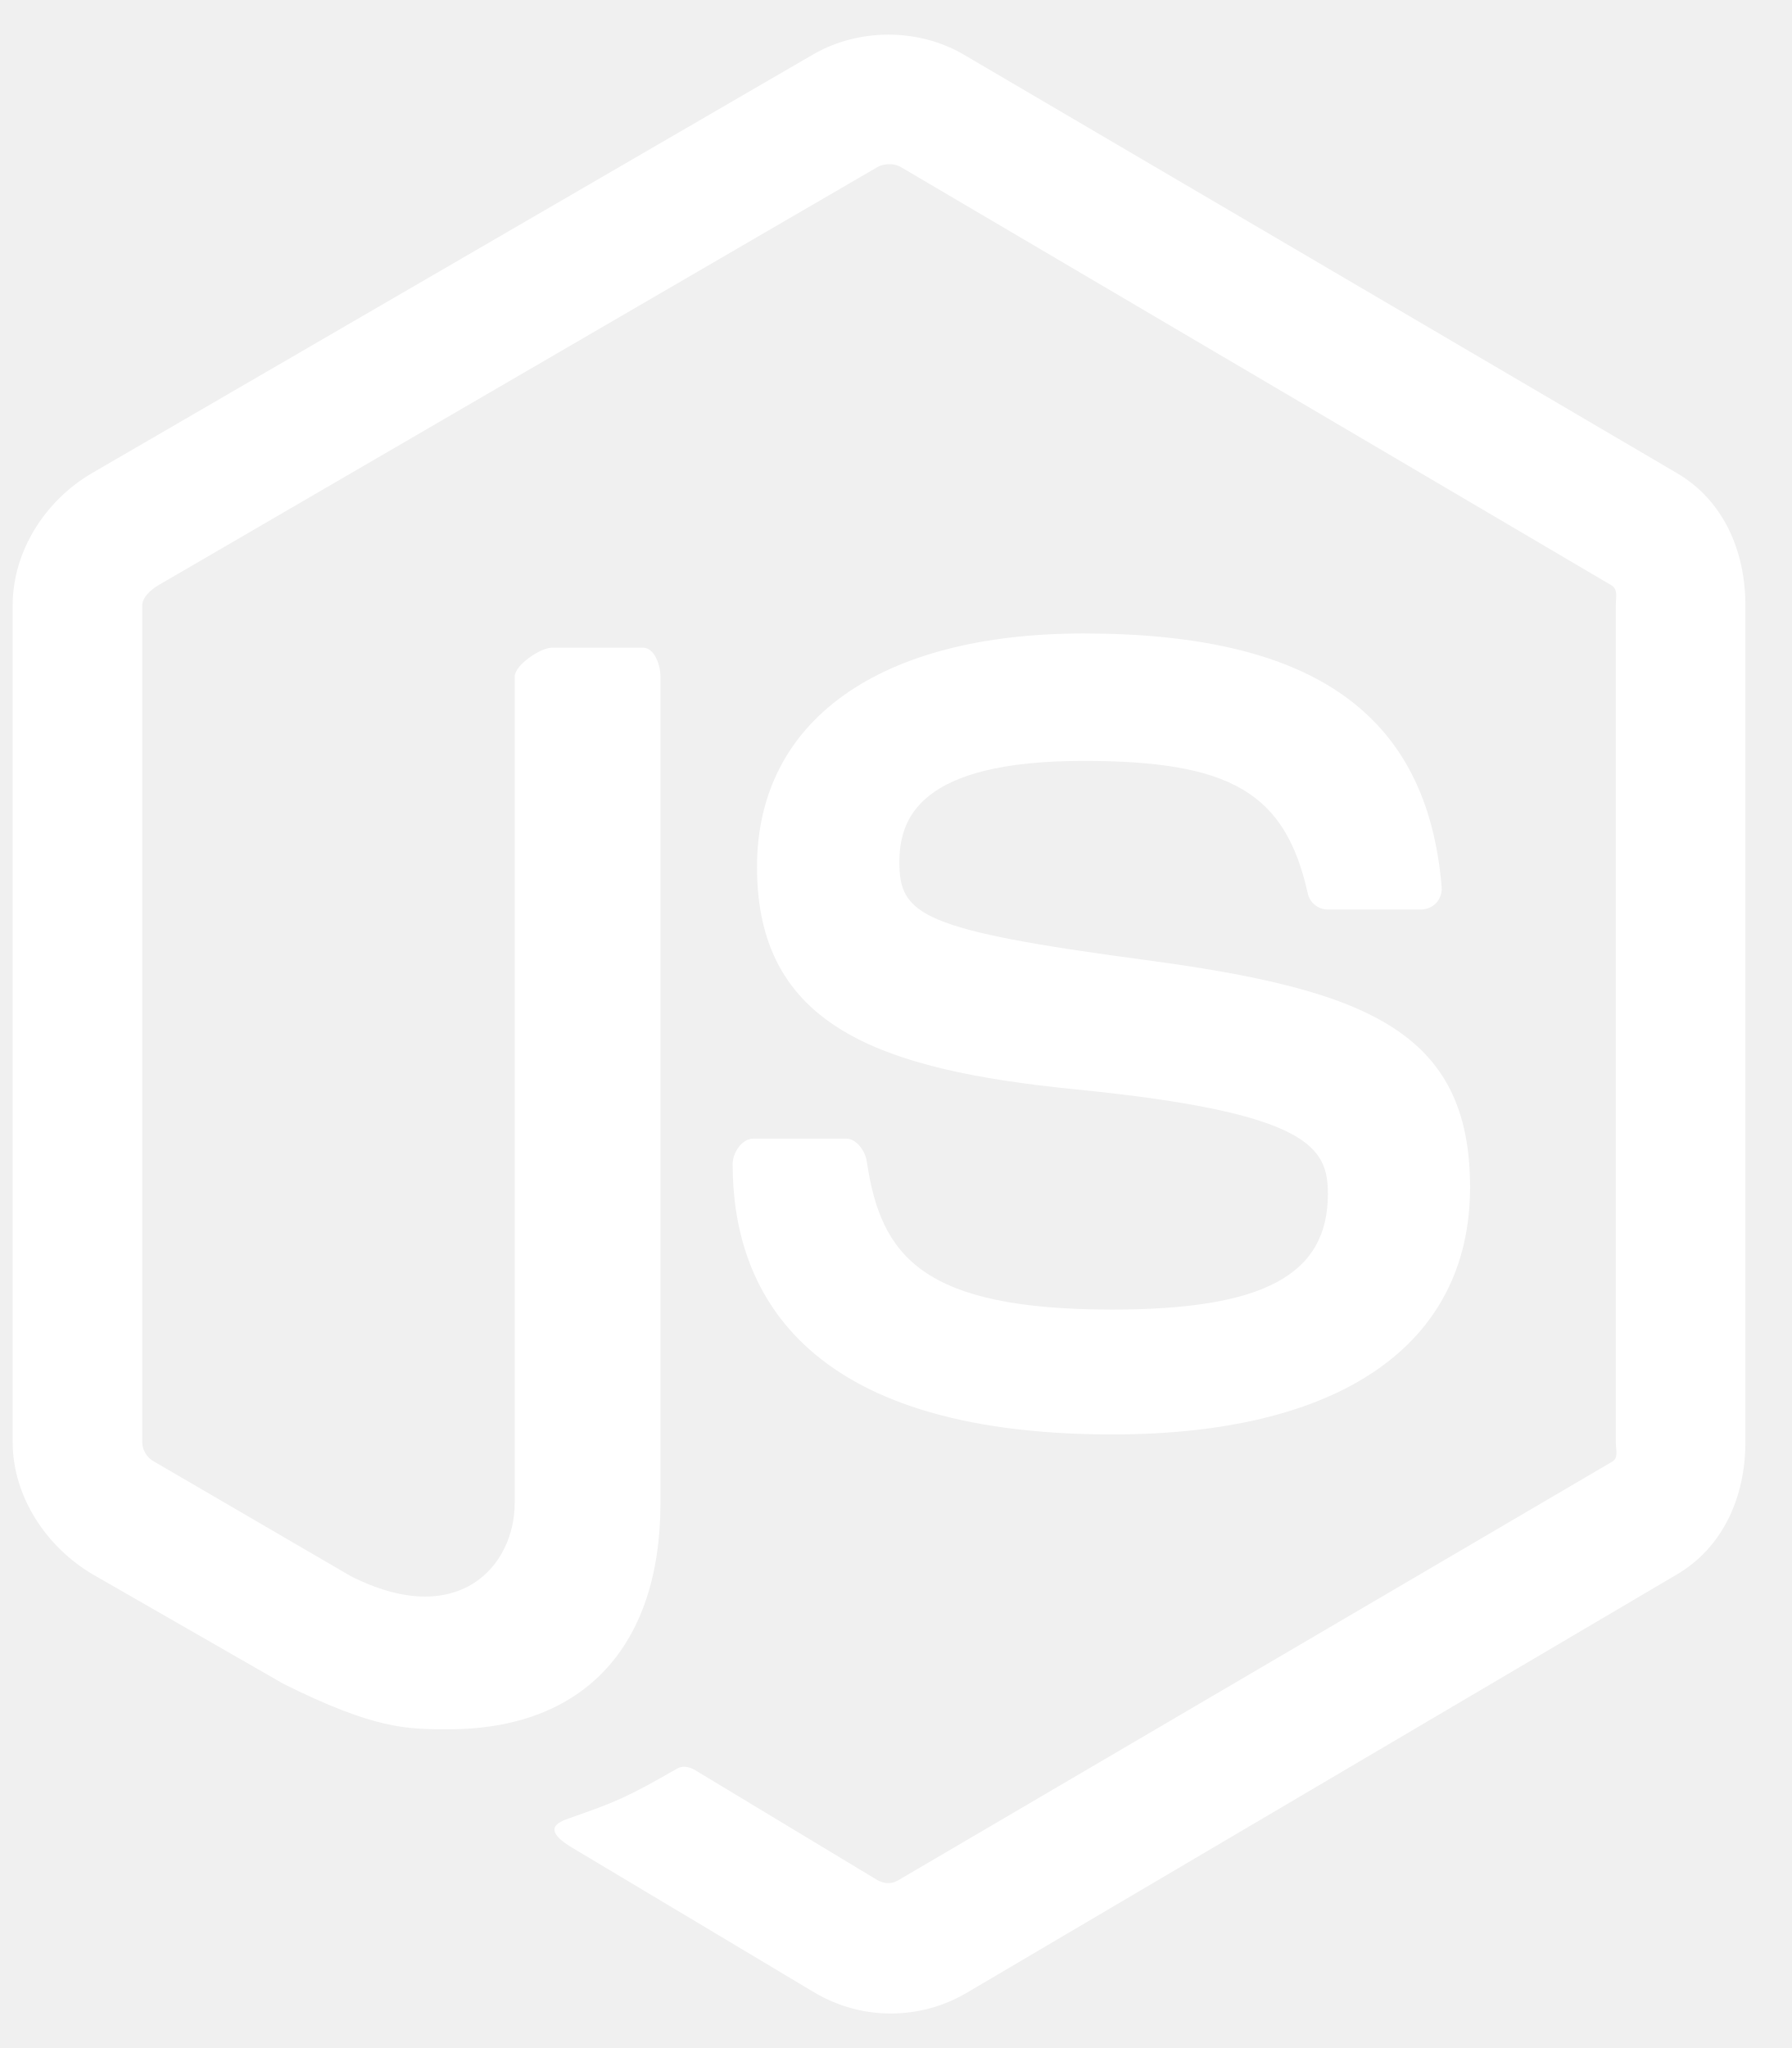
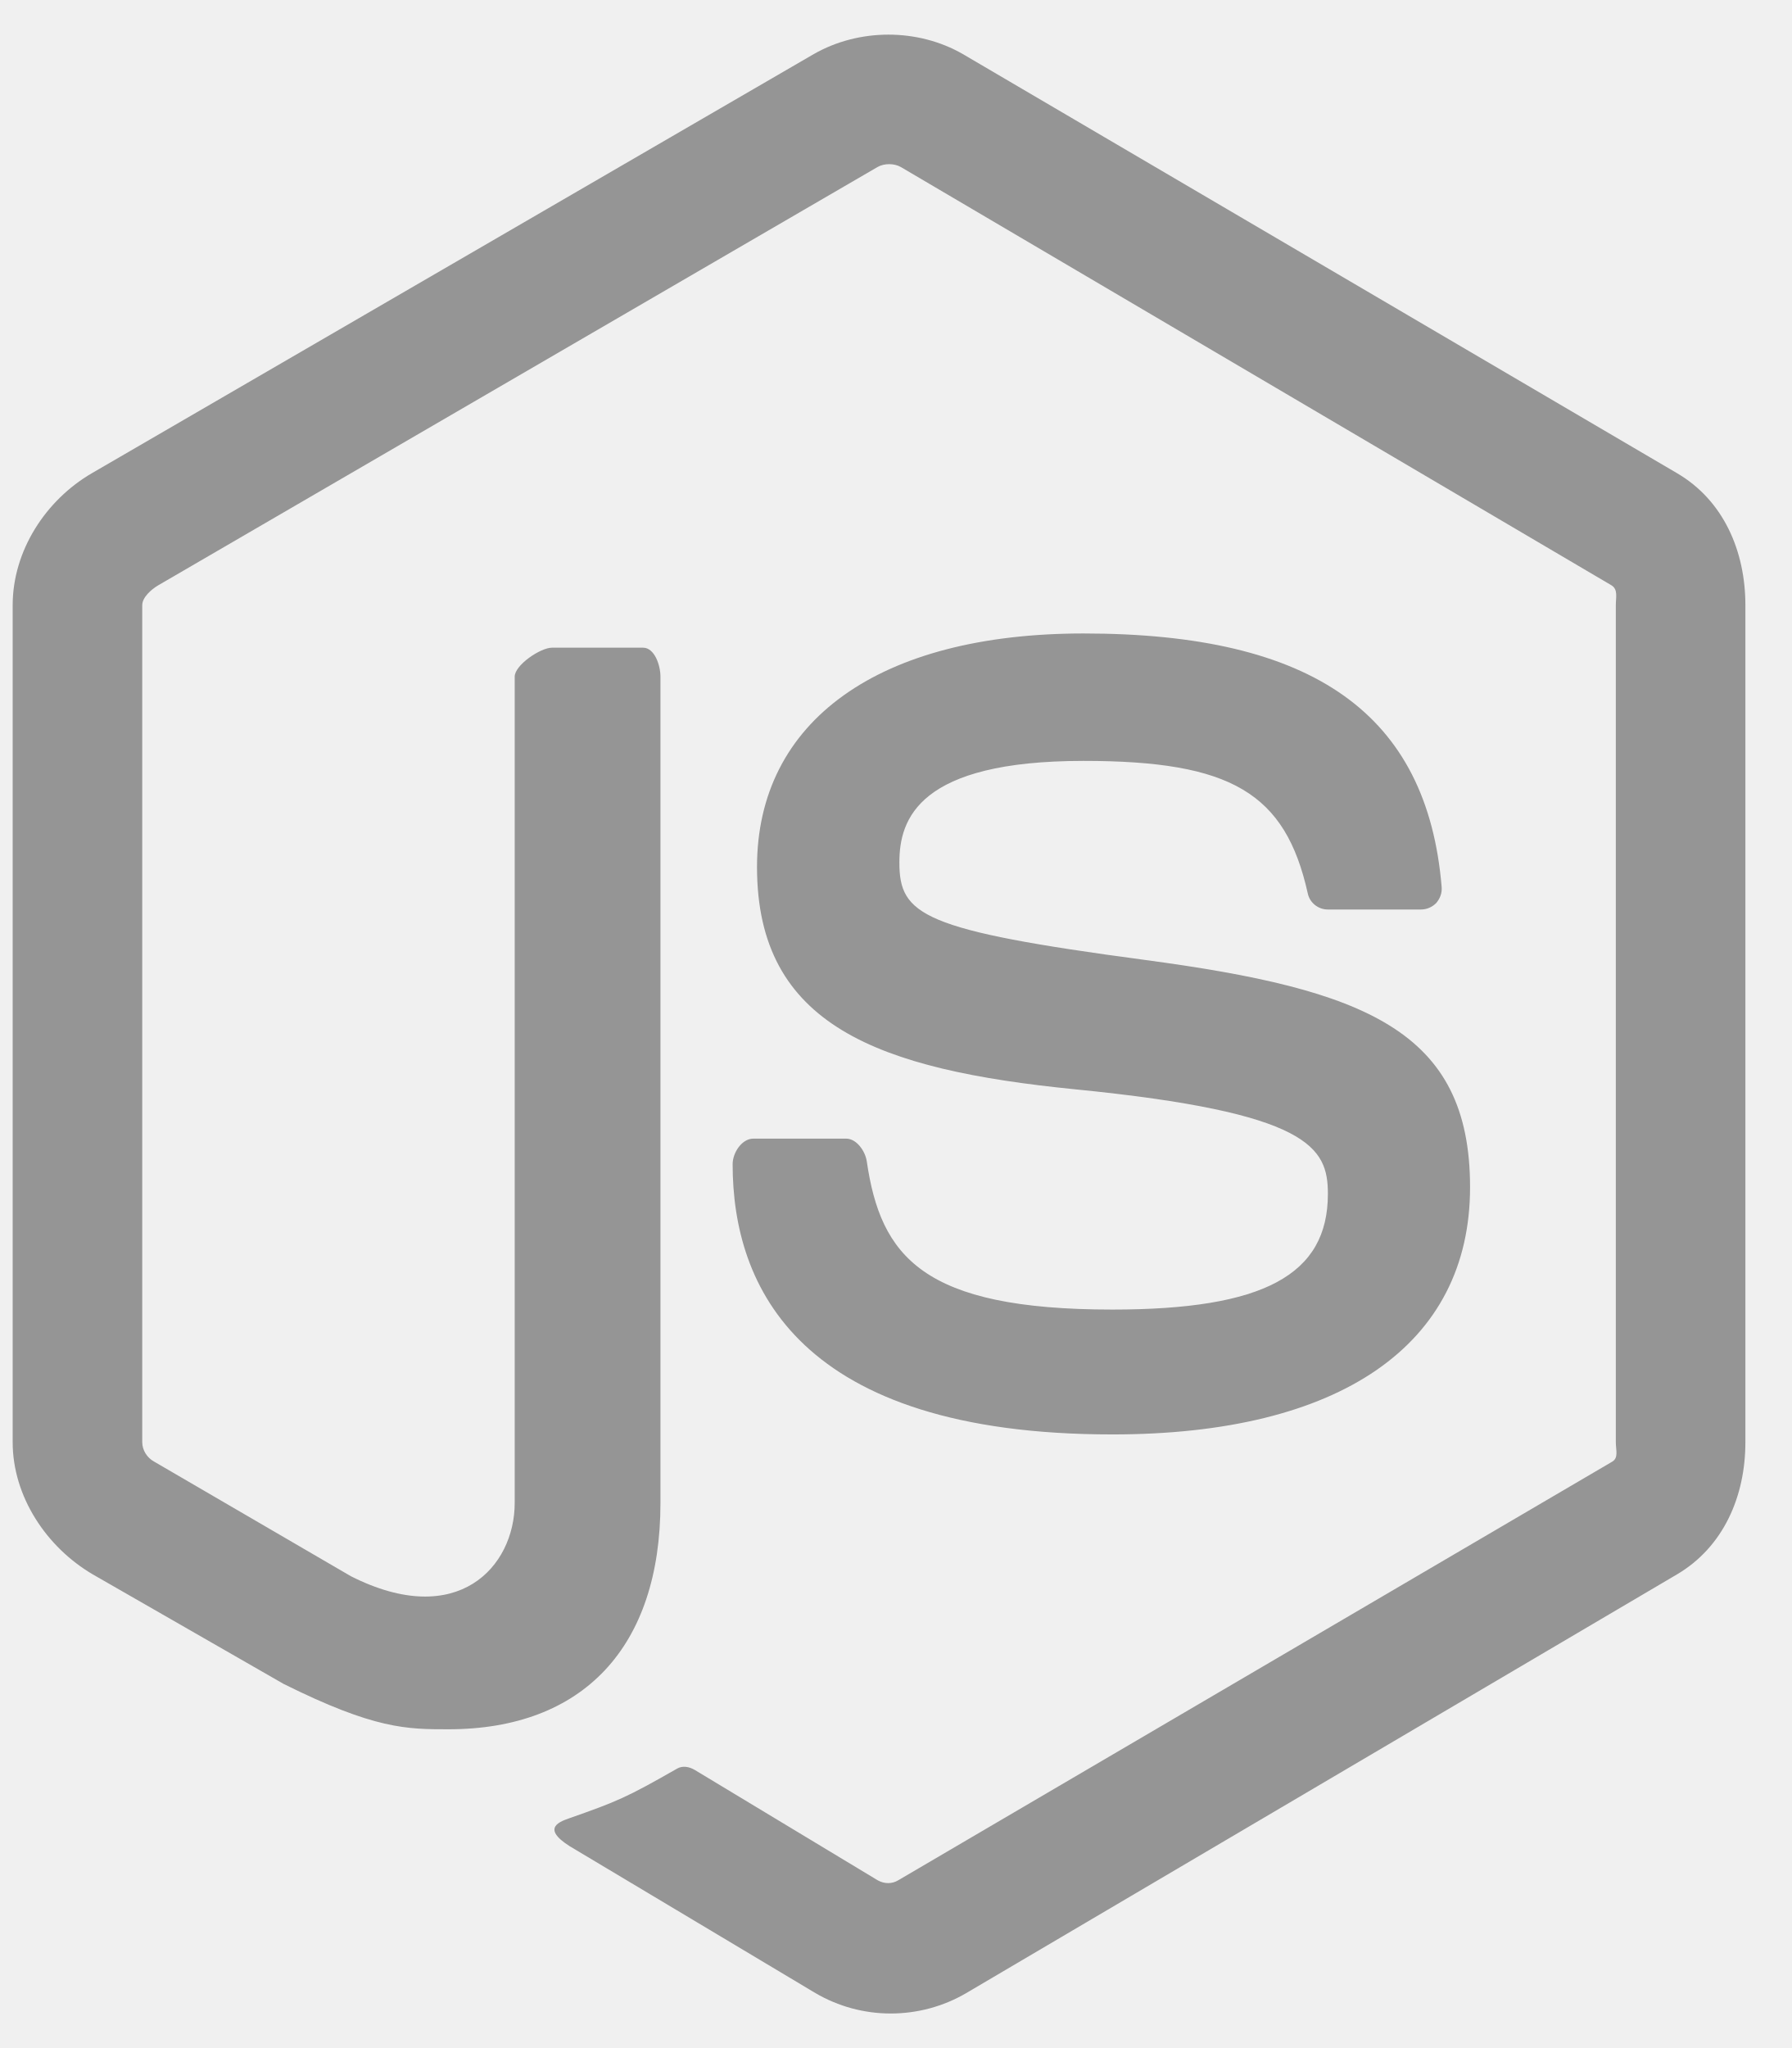
<svg xmlns="http://www.w3.org/2000/svg" width="28" height="32" viewBox="0 0 28 32" fill="none">
-   <path d="M26.207 7.392L15.048 0.845C14.344 0.44 13.427 0.44 12.718 0.845L1.439 7.392C0.712 7.814 0.198 8.608 0.198 9.457V22.534C0.198 23.383 0.726 24.176 1.452 24.601L4.432 26.311C5.857 27.02 6.36 27.02 7.008 27.02C9.117 27.02 10.322 25.731 10.322 23.484V10.573C10.322 10.391 10.228 10.12 10.05 10.12H8.627C8.447 10.12 8.044 10.391 8.044 10.573V23.484C8.044 24.48 7.152 25.471 5.485 24.629L2.406 22.836C2.299 22.777 2.223 22.659 2.223 22.534V9.457C2.223 9.333 2.364 9.21 2.472 9.146L13.714 2.61C13.819 2.55 13.974 2.55 14.079 2.61L25.184 9.145C25.29 9.21 25.253 9.329 25.253 9.457V22.534C25.253 22.659 25.299 22.78 25.194 22.84L14.037 29.38C13.941 29.438 13.823 29.438 13.718 29.38L10.856 27.654C10.77 27.604 10.668 27.586 10.585 27.633C9.789 28.088 9.642 28.149 8.895 28.411C8.711 28.475 8.44 28.588 8.999 28.904L12.744 31.142C13.101 31.351 13.507 31.461 13.92 31.461C14.335 31.461 14.742 31.352 15.101 31.142L26.207 24.601C26.934 24.173 27.278 23.383 27.278 22.534V9.457C27.278 8.608 26.934 7.816 26.207 7.392ZM17.385 20.462C14.417 20.462 13.764 19.634 13.546 18.143C13.521 17.983 13.386 17.791 13.224 17.791H11.774C11.594 17.791 11.45 18.011 11.45 18.191C11.45 20.1 12.477 22.413 17.385 22.413C20.938 22.413 22.975 21.019 22.975 18.55C22.975 16.102 21.339 15.46 17.893 14.999C14.41 14.534 14.056 14.299 14.056 13.475C14.056 12.795 14.356 11.889 16.935 11.889C19.239 11.889 20.088 12.388 20.438 13.957C20.468 14.105 20.601 14.211 20.752 14.211H22.208C22.297 14.211 22.383 14.174 22.446 14.11C22.506 14.04 22.539 13.953 22.531 13.859C22.305 11.157 20.528 9.898 16.934 9.898C13.738 9.898 11.831 11.262 11.831 13.548C11.831 16.028 13.728 16.713 16.797 17.02C20.468 17.383 20.753 17.925 20.753 18.655C20.753 19.922 19.747 20.462 17.385 20.462Z" fill="white" />
+   <path d="M26.207 7.392L15.048 0.845C14.344 0.44 13.427 0.44 12.718 0.845L1.439 7.392C0.712 7.814 0.198 8.608 0.198 9.457V22.534C0.198 23.383 0.726 24.176 1.452 24.601L4.432 26.311C5.857 27.02 6.36 27.02 7.008 27.02C9.117 27.02 10.322 25.731 10.322 23.484V10.573C10.322 10.391 10.228 10.12 10.05 10.12H8.627C8.447 10.12 8.044 10.391 8.044 10.573V23.484C8.044 24.48 7.152 25.471 5.485 24.629L2.406 22.836C2.299 22.777 2.223 22.659 2.223 22.534V9.457C2.223 9.333 2.364 9.21 2.472 9.146L13.714 2.61C13.819 2.55 13.974 2.55 14.079 2.61L25.184 9.145C25.29 9.21 25.253 9.329 25.253 9.457V22.534C25.253 22.659 25.299 22.78 25.194 22.84L14.037 29.38C13.941 29.438 13.823 29.438 13.718 29.38L10.856 27.654C10.77 27.604 10.668 27.586 10.585 27.633C9.789 28.088 9.642 28.149 8.895 28.411C8.711 28.475 8.44 28.588 8.999 28.904L12.744 31.142C13.101 31.351 13.507 31.461 13.92 31.461C14.335 31.461 14.742 31.352 15.101 31.142L26.207 24.601C26.934 24.173 27.278 23.383 27.278 22.534V9.457C27.278 8.608 26.934 7.816 26.207 7.392ZM17.385 20.462C14.417 20.462 13.764 19.634 13.546 18.143C13.521 17.983 13.386 17.791 13.224 17.791H11.774C11.594 17.791 11.45 18.011 11.45 18.191C11.45 20.1 12.477 22.413 17.385 22.413C20.938 22.413 22.975 21.019 22.975 18.55C22.975 16.102 21.339 15.46 17.893 14.999C14.41 14.534 14.056 14.299 14.056 13.475C14.056 12.795 14.356 11.889 16.935 11.889C19.239 11.889 20.088 12.388 20.438 13.957C20.468 14.105 20.601 14.211 20.752 14.211H22.208C22.297 14.211 22.383 14.174 22.446 14.11C22.506 14.04 22.539 13.953 22.531 13.859C22.305 11.157 20.528 9.898 16.934 9.898C13.738 9.898 11.831 11.262 11.831 13.548C11.831 16.028 13.728 16.713 16.797 17.02C20.468 17.383 20.753 17.925 20.753 18.655C20.753 19.922 19.747 20.462 17.385 20.462Z" fill="#959595" />
</svg>
